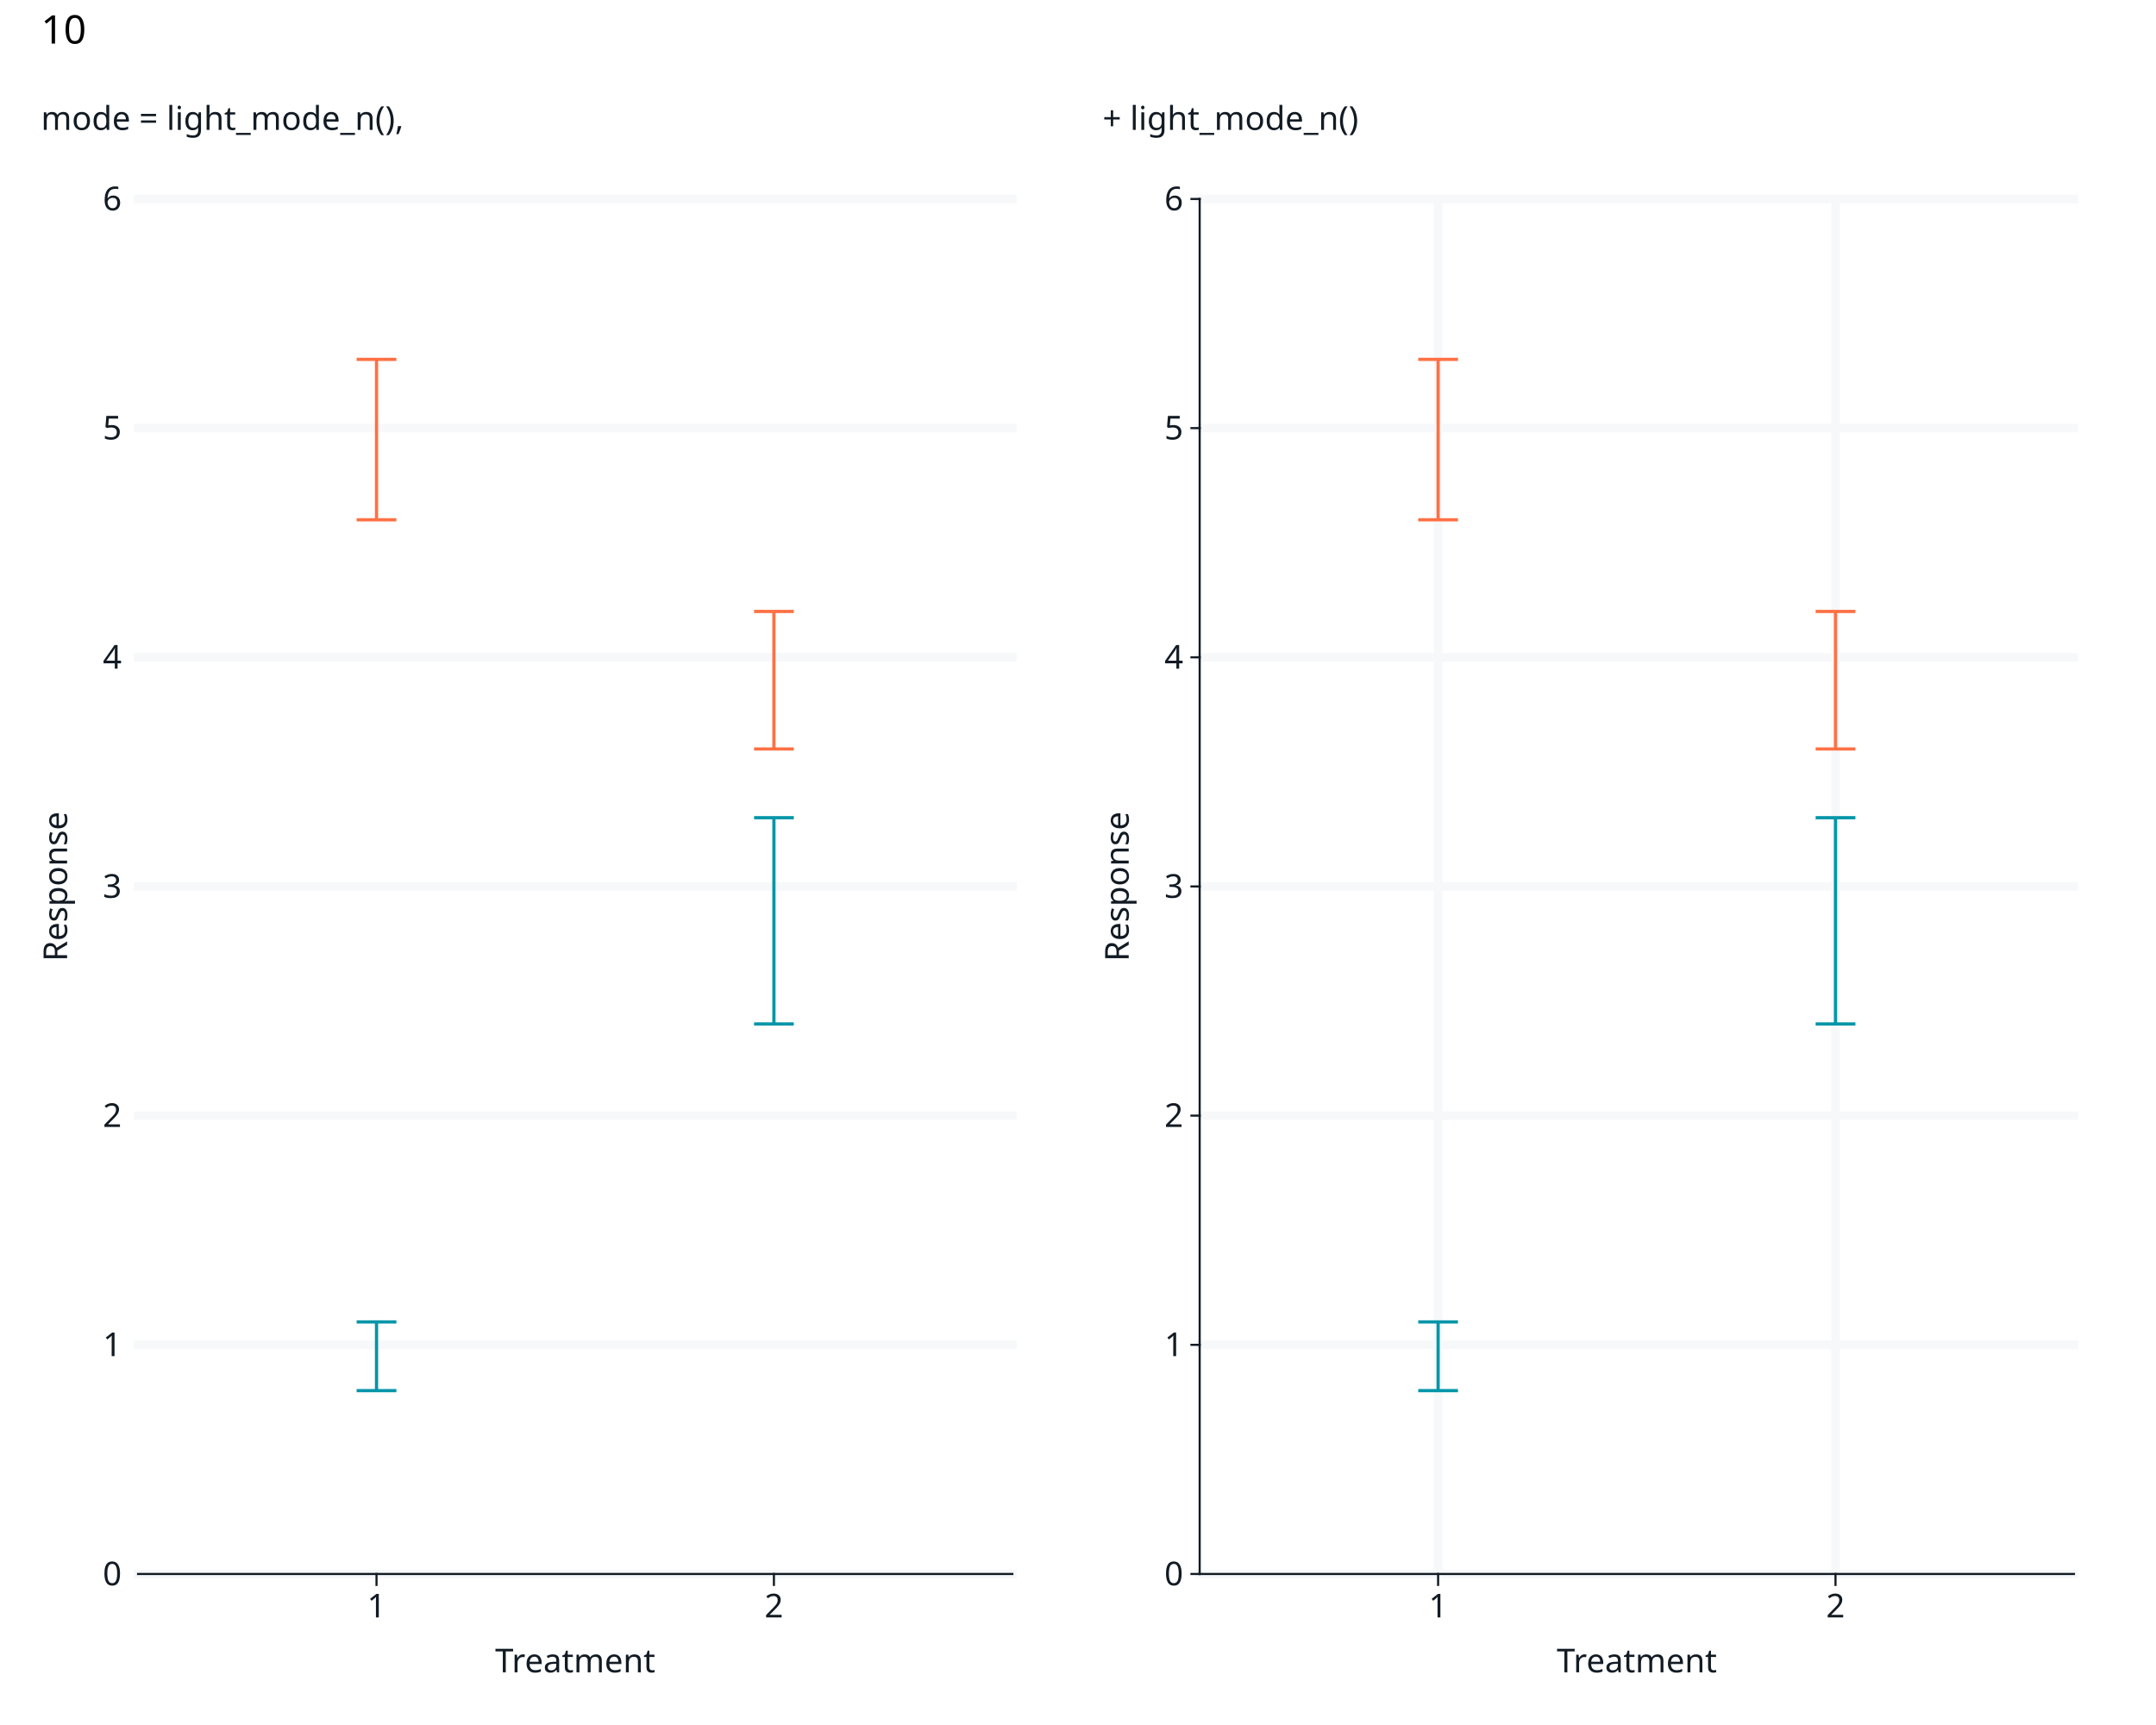
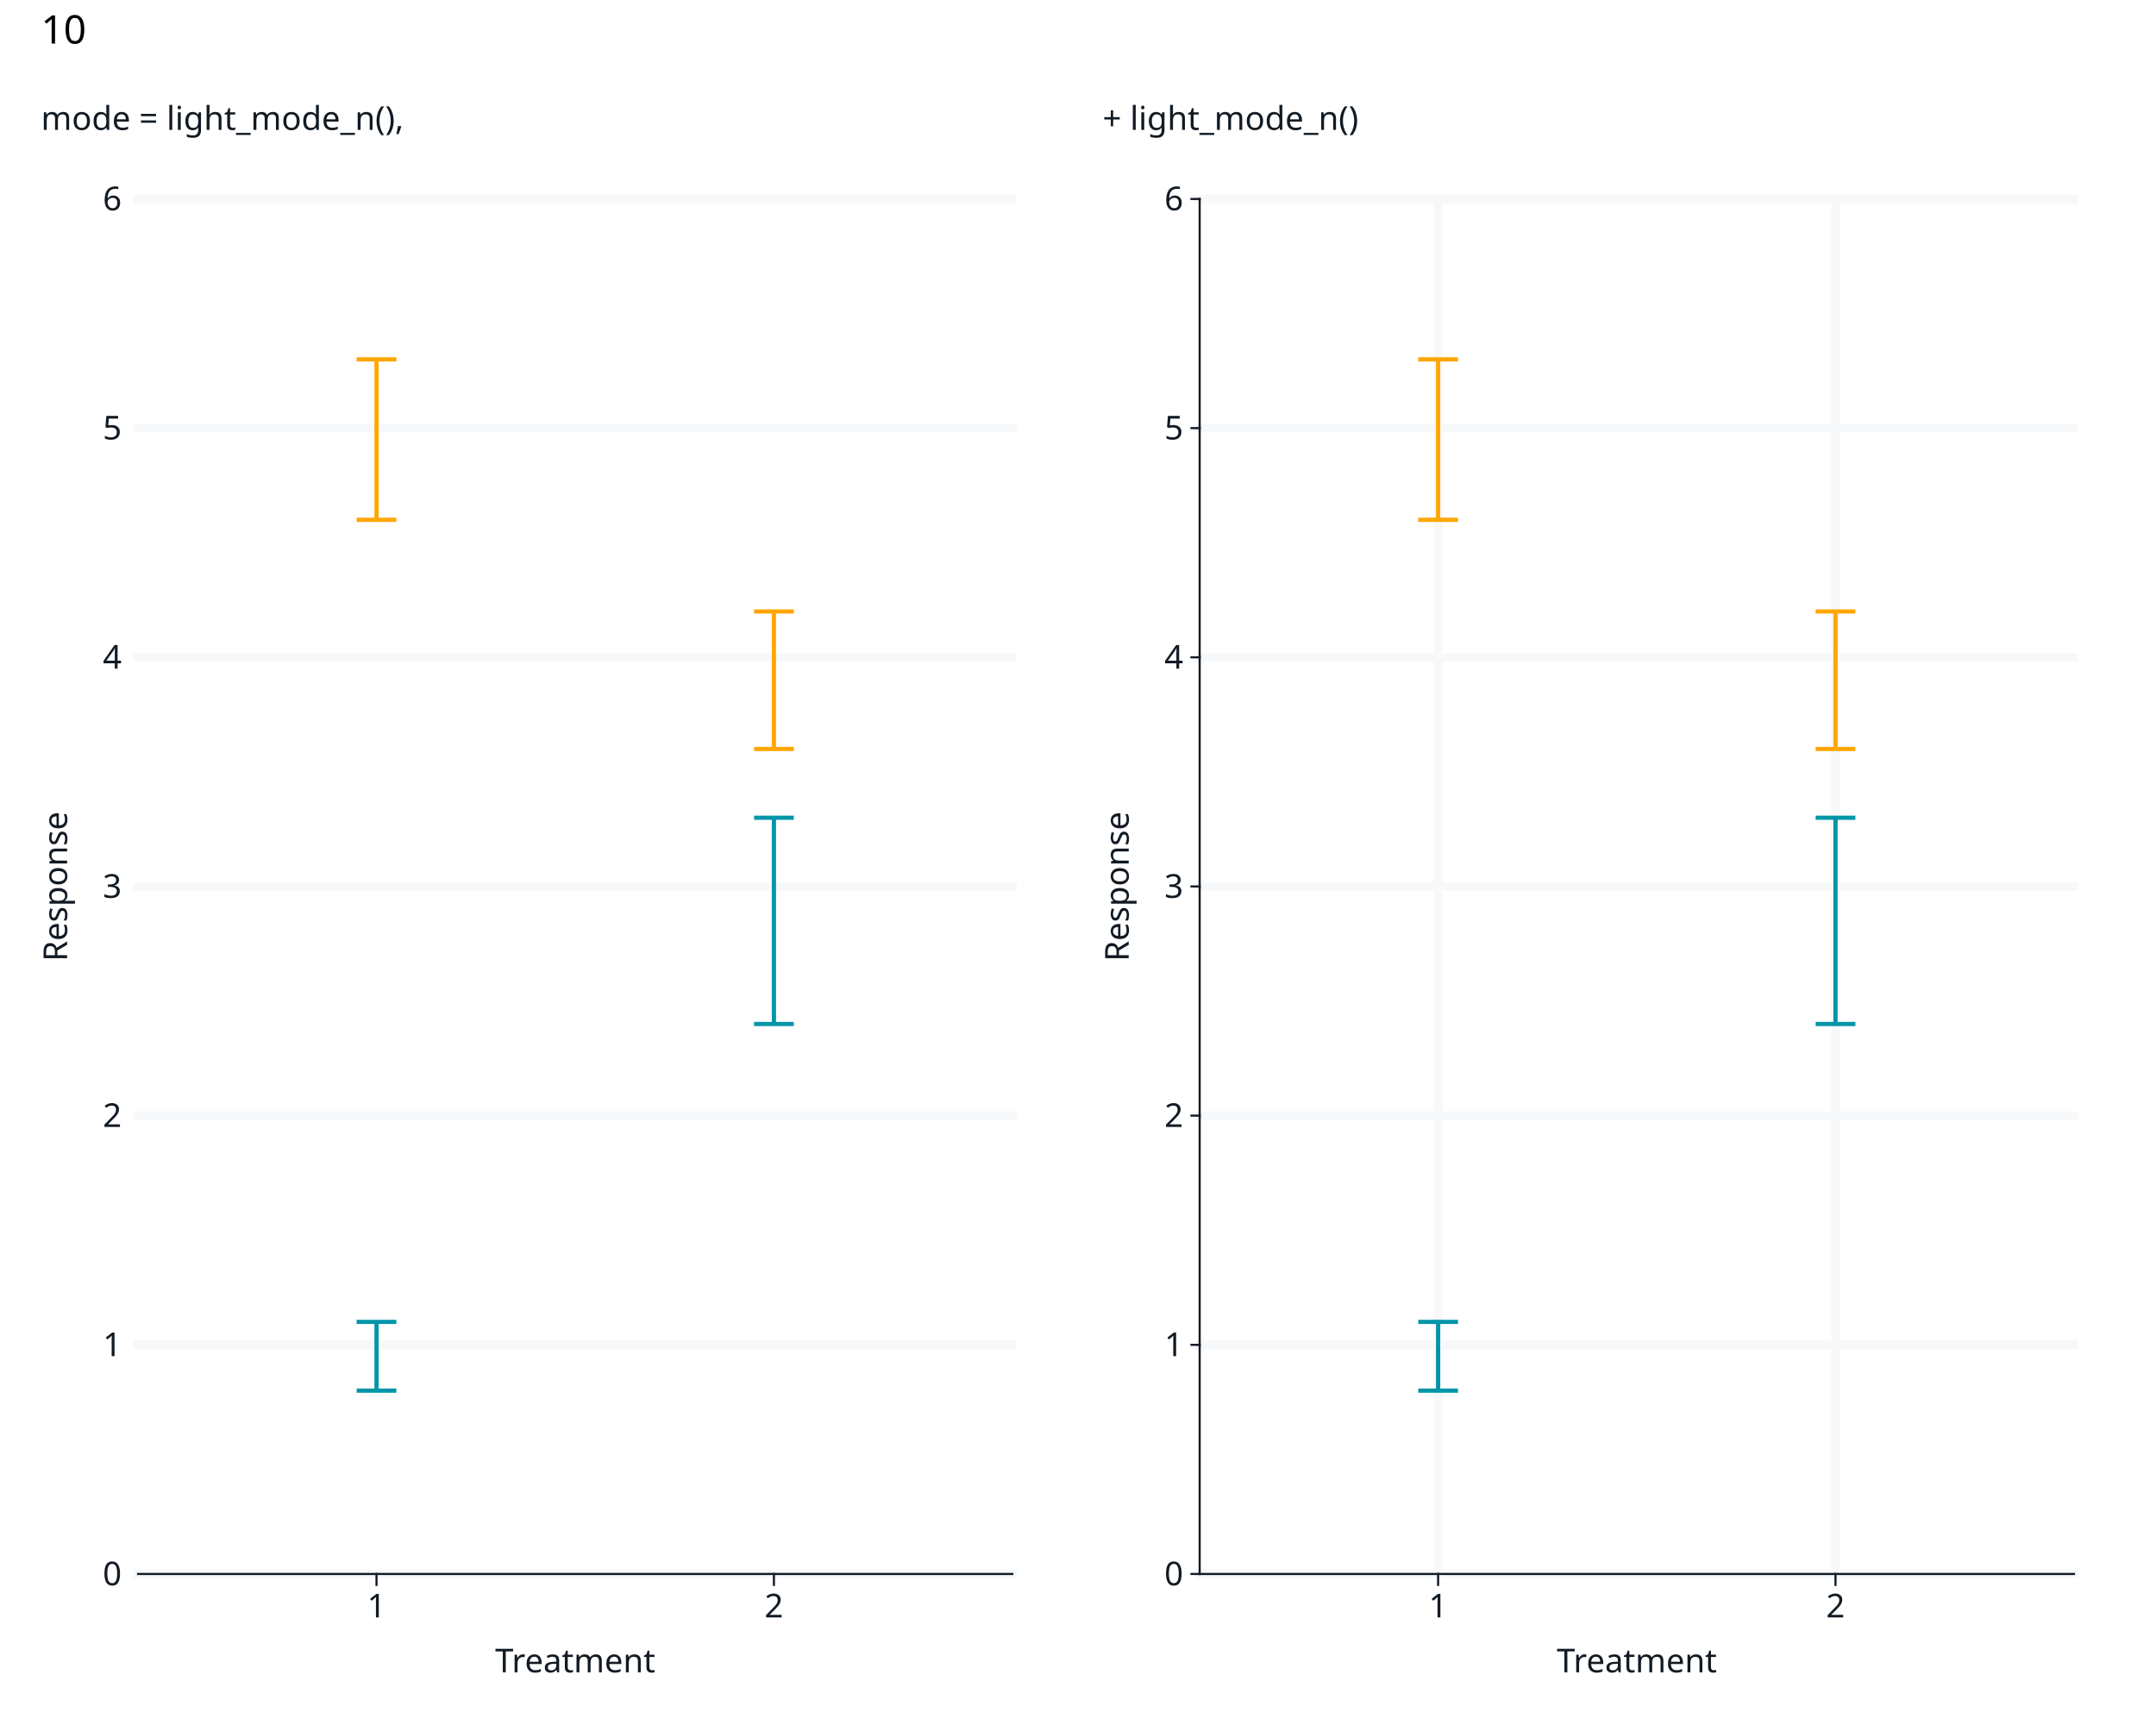
<svg xmlns="http://www.w3.org/2000/svg" class="svglite" data-engine-version="2.0" width="720.00pt" height="576.00pt" viewBox="0 0 720.00 576.00">
  <defs>
    <style type="text/css">
    .svglite line, .svglite polyline, .svglite polygon, .svglite path, .svglite rect, .svglite circle {
      fill: none;
      stroke: #000000;
      stroke-linecap: round;
      stroke-linejoin: round;
      stroke-miterlimit: 10.00;
    }
  </style>
  </defs>
  <rect width="100%" height="100%" style="stroke: none; fill: #FFFFFF;" />
  <defs>
    <clipPath id="cpMC4wMHw3MjAuMDB8MC4wMHw1NzYuMDA=">
      <rect x="0.00" y="0.00" width="720.00" height="576.00" />
    </clipPath>
  </defs>
  <g clip-path="url(#cpMC4wMHw3MjAuMDB8MC4wMHw1NzYuMDA=)">
    <rect x="0" y="0.00" width="720.00" height="576.00" style="stroke-width: 1.07; stroke: #FFFFFF; fill: #FFFFFF;" />
  </g>
  <defs>
    <clipPath id="cpNDYuMTF8NjkyLjYwfDY2LjQ0fDUyNS41Nw==">
      <rect x="46.11" y="66.44" width="646.49" height="459.14" />
    </clipPath>
  </defs>
  <g clip-path="url(#cpNDYuMTF8NjkyLjYwfDY2LjQ0fDUyNS41Nw==)">
</g>
  <g clip-path="url(#cpMC4wMHw3MjAuMDB8MC4wMHw1NzYuMDA=)">
</g>
  <defs>
    <clipPath id="cpNS40OHwzNjAuMDB8MjIuNzh8NTcwLjUy">
      <rect x="5.48" y="22.78" width="354.52" height="547.74" />
    </clipPath>
  </defs>
  <g clip-path="url(#cpNS40OHwzNjAuMDB8MjIuNzh8NTcwLjUy)">
    <rect x="5.48" y="22.78" width="354.52" height="547.74" style="stroke-width: 0.71; stroke: #FFFFFF; fill: #FFFFFF;" />
  </g>
  <g clip-path="url(#cpMC4wMHw3MjAuMDB8MC4wMHw1NzYuMDA=)">
    <rect x="46.11" y="66.44" width="291.97" height="459.14" style="stroke-width: 0.71; stroke: #FFFFFF; fill: #FFFFFF;" />
    <polyline points="46.11,525.57 338.08,525.57 " style="stroke-width: 2.85; stroke: #F6F8FA; stroke-linecap: square;" />
    <polyline points="46.11,449.05 338.08,449.05 " style="stroke-width: 2.85; stroke: #F6F8FA; stroke-linecap: square;" />
    <polyline points="46.11,372.53 338.08,372.53 " style="stroke-width: 2.85; stroke: #F6F8FA; stroke-linecap: square;" />
    <polyline points="46.11,296.00 338.08,296.00 " style="stroke-width: 2.85; stroke: #F6F8FA; stroke-linecap: square;" />
    <polyline points="46.11,219.48 338.08,219.48 " style="stroke-width: 2.85; stroke: #F6F8FA; stroke-linecap: square;" />
    <polyline points="46.11,142.96 338.08,142.96 " style="stroke-width: 2.85; stroke: #F6F8FA; stroke-linecap: square;" />
    <polyline points="46.11,66.44 338.08,66.44 " style="stroke-width: 2.85; stroke: #F6F8FA; stroke-linecap: square;" />
-     <polyline points="119.10,441.40 132.37,441.40 " style="stroke-width: 1.07; stroke: #0095A8; stroke-linecap: butt;" />
-     <polyline points="125.74,441.40 125.74,464.35 " style="stroke-width: 1.07; stroke: #0095A8; stroke-linecap: butt;" />
-     <polyline points="119.10,464.35 132.37,464.35 " style="stroke-width: 1.07; stroke: #0095A8; stroke-linecap: butt;" />
-     <polyline points="119.10,120.00 132.37,120.00 " style="stroke-width: 1.07; stroke: #FF7043; stroke-linecap: butt;" />
-     <polyline points="125.74,120.00 125.74,173.57 " style="stroke-width: 1.07; stroke: #FF7043; stroke-linecap: butt;" />
-     <polyline points="119.10,173.57 132.37,173.57 " style="stroke-width: 1.07; stroke: #FF7043; stroke-linecap: butt;" />
-     <polyline points="251.82,273.05 265.09,273.05 " style="stroke-width: 1.07; stroke: #0095A8; stroke-linecap: butt;" />
-     <polyline points="258.45,273.05 258.45,341.92 " style="stroke-width: 1.07; stroke: #0095A8; stroke-linecap: butt;" />
-     <polyline points="251.82,341.92 265.09,341.92 " style="stroke-width: 1.07; stroke: #0095A8; stroke-linecap: butt;" />
-     <polyline points="251.82,204.18 265.09,204.18 " style="stroke-width: 1.07; stroke: #FF7043; stroke-linecap: butt;" />
-     <polyline points="258.45,204.18 258.45,250.09 " style="stroke-width: 1.07; stroke: #FF7043; stroke-linecap: butt;" />
-     <polyline points="251.82,250.09 265.09,250.09 " style="stroke-width: 1.07; stroke: #FF7043; stroke-linecap: butt;" />
+     <polyline points="119.10,441.40 132.37,441.40 " style="stroke-width: 1.41; stroke: #0095A8; stroke-linecap: butt;" />
+     <polyline points="125.74,441.40 125.74,464.35 " style="stroke-width: 1.41; stroke: #0095A8; stroke-linecap: butt;" />
+     <polyline points="119.10,464.35 132.37,464.35 " style="stroke-width: 1.41; stroke: #0095A8; stroke-linecap: butt;" />
+     <polyline points="119.10,120.00 132.37,120.00 " style="stroke-width: 1.41; stroke: #FFA600; stroke-linecap: butt;" />
+     <polyline points="125.74,120.00 125.74,173.57 " style="stroke-width: 1.41; stroke: #FFA600; stroke-linecap: butt;" />
+     <polyline points="119.10,173.57 132.37,173.57 " style="stroke-width: 1.41; stroke: #FFA600; stroke-linecap: butt;" />
+     <polyline points="251.82,273.05 265.09,273.05 " style="stroke-width: 1.41; stroke: #0095A8; stroke-linecap: butt;" />
+     <polyline points="258.45,273.05 258.45,341.92 " style="stroke-width: 1.41; stroke: #0095A8; stroke-linecap: butt;" />
+     <polyline points="251.82,341.92 265.09,341.92 " style="stroke-width: 1.41; stroke: #0095A8; stroke-linecap: butt;" />
+     <polyline points="251.82,204.18 265.09,204.18 " style="stroke-width: 1.41; stroke: #FFA600; stroke-linecap: butt;" />
+     <polyline points="258.45,204.18 258.45,250.09 " style="stroke-width: 1.41; stroke: #FFA600; stroke-linecap: butt;" />
+     <polyline points="251.82,250.09 265.09,250.09 " style="stroke-width: 1.41; stroke: #FFA600; stroke-linecap: butt;" />
    <text x="40.63" y="529.36" text-anchor="end" style="font-size: 11.00px; fill: #121B24; font-family: sans;" textLength="6.12px" lengthAdjust="spacingAndGlyphs">0</text>
    <text x="40.63" y="452.83" text-anchor="end" style="font-size: 11.00px; fill: #121B24; font-family: sans;" textLength="6.12px" lengthAdjust="spacingAndGlyphs">1</text>
    <text x="40.63" y="376.31" text-anchor="end" style="font-size: 11.00px; fill: #121B24; font-family: sans;" textLength="6.12px" lengthAdjust="spacingAndGlyphs">2</text>
    <text x="40.63" y="299.79" text-anchor="end" style="font-size: 11.00px; fill: #121B24; font-family: sans;" textLength="6.12px" lengthAdjust="spacingAndGlyphs">3</text>
    <text x="40.63" y="223.27" text-anchor="end" style="font-size: 11.00px; fill: #121B24; font-family: sans;" textLength="6.12px" lengthAdjust="spacingAndGlyphs">4</text>
    <text x="40.63" y="146.74" text-anchor="end" style="font-size: 11.00px; fill: #121B24; font-family: sans;" textLength="6.12px" lengthAdjust="spacingAndGlyphs">5</text>
    <text x="40.63" y="70.22" text-anchor="end" style="font-size: 11.00px; fill: #121B24; font-family: sans;" textLength="6.12px" lengthAdjust="spacingAndGlyphs">6</text>
    <polyline points="46.11,525.57 338.08,525.57 " style="stroke-width: 0.71; stroke: #121B24; stroke-linecap: square;" />
    <polyline points="125.74,529.22 125.74,525.57 " style="stroke-width: 0.71; stroke: #121B24; stroke-linecap: square;" />
    <polyline points="258.45,529.22 258.45,525.57 " style="stroke-width: 0.71; stroke: #121B24; stroke-linecap: square;" />
    <text x="125.74" y="540.08" text-anchor="middle" style="font-size: 11.00px; fill: #121B24; font-family: sans;" textLength="6.12px" lengthAdjust="spacingAndGlyphs">1</text>
    <text x="258.45" y="540.08" text-anchor="middle" style="font-size: 11.00px; fill: #121B24; font-family: sans;" textLength="6.12px" lengthAdjust="spacingAndGlyphs">2</text>
    <text x="192.10" y="558.42" text-anchor="middle" style="font-size: 11.00px; fill: #121B24; font-family: sans;" textLength="50.13px" lengthAdjust="spacingAndGlyphs">Treatment</text>
    <text transform="translate(22.41,296.00) rotate(-90)" text-anchor="middle" style="font-size: 11.00px; fill: #121B24; font-family: sans;" textLength="49.55px" lengthAdjust="spacingAndGlyphs">Response</text>
    <text x="13.70" y="31.50" style="font-size: 11.00px; fill: #121B24; font-family: sans;" textLength="0.00px" lengthAdjust="spacingAndGlyphs" />
    <text x="13.70" y="43.38" style="font-size: 11.00px; fill: #121B24; font-family: sans;" textLength="116.50px" lengthAdjust="spacingAndGlyphs">mode = light_mode_n(),</text>
  </g>
  <defs>
    <clipPath id="cpMzYwLjAwfDcxNC41MnwyMi43OHw1NzAuNTI=">
      <rect x="360.00" y="22.78" width="354.52" height="547.74" />
    </clipPath>
  </defs>
  <g clip-path="url(#cpMzYwLjAwfDcxNC41MnwyMi43OHw1NzAuNTI=)">
    <rect x="360.00" y="22.78" width="354.52" height="547.74" style="stroke-width: 0.71; stroke: #FFFFFF; fill: #FFFFFF;" />
  </g>
  <g clip-path="url(#cpMC4wMHw3MjAuMDB8MC4wMHw1NzYuMDA=)">
    <rect x="400.63" y="66.44" width="291.97" height="459.14" style="stroke-width: 0.71; stroke: #FFFFFF; fill: #FFFFFF;" />
    <polyline points="400.63,525.57 692.60,525.57 " style="stroke-width: 2.85; stroke: #F6F8FA; stroke-linecap: square;" />
    <polyline points="400.63,449.05 692.60,449.05 " style="stroke-width: 2.85; stroke: #F6F8FA; stroke-linecap: square;" />
    <polyline points="400.63,372.53 692.60,372.53 " style="stroke-width: 2.85; stroke: #F6F8FA; stroke-linecap: square;" />
    <polyline points="400.63,296.00 692.60,296.00 " style="stroke-width: 2.85; stroke: #F6F8FA; stroke-linecap: square;" />
    <polyline points="400.63,219.48 692.60,219.48 " style="stroke-width: 2.85; stroke: #F6F8FA; stroke-linecap: square;" />
    <polyline points="400.63,142.96 692.60,142.96 " style="stroke-width: 2.85; stroke: #F6F8FA; stroke-linecap: square;" />
    <polyline points="400.63,66.44 692.60,66.44 " style="stroke-width: 2.85; stroke: #F6F8FA; stroke-linecap: square;" />
    <polyline points="480.26,525.57 480.26,66.44 " style="stroke-width: 2.85; stroke: #F6F8FA; stroke-linecap: square;" />
    <polyline points="612.97,525.57 612.97,66.44 " style="stroke-width: 2.85; stroke: #F6F8FA; stroke-linecap: square;" />
-     <polyline points="473.62,441.40 486.89,441.40 " style="stroke-width: 1.07; stroke: #0095A8; stroke-linecap: butt;" />
-     <polyline points="480.26,441.40 480.26,464.35 " style="stroke-width: 1.07; stroke: #0095A8; stroke-linecap: butt;" />
-     <polyline points="473.62,464.35 486.89,464.35 " style="stroke-width: 1.07; stroke: #0095A8; stroke-linecap: butt;" />
-     <polyline points="473.62,120.00 486.89,120.00 " style="stroke-width: 1.07; stroke: #FF7043; stroke-linecap: butt;" />
-     <polyline points="480.26,120.00 480.26,173.57 " style="stroke-width: 1.07; stroke: #FF7043; stroke-linecap: butt;" />
-     <polyline points="473.62,173.57 486.89,173.57 " style="stroke-width: 1.07; stroke: #FF7043; stroke-linecap: butt;" />
-     <polyline points="606.34,273.05 619.61,273.05 " style="stroke-width: 1.07; stroke: #0095A8; stroke-linecap: butt;" />
-     <polyline points="612.97,273.05 612.97,341.92 " style="stroke-width: 1.07; stroke: #0095A8; stroke-linecap: butt;" />
-     <polyline points="606.34,341.92 619.61,341.92 " style="stroke-width: 1.07; stroke: #0095A8; stroke-linecap: butt;" />
-     <polyline points="606.34,204.18 619.61,204.18 " style="stroke-width: 1.07; stroke: #FF7043; stroke-linecap: butt;" />
-     <polyline points="612.97,204.18 612.97,250.09 " style="stroke-width: 1.07; stroke: #FF7043; stroke-linecap: butt;" />
-     <polyline points="606.34,250.09 619.61,250.09 " style="stroke-width: 1.07; stroke: #FF7043; stroke-linecap: butt;" />
+     <polyline points="473.62,441.40 486.89,441.40 " style="stroke-width: 1.41; stroke: #0095A8; stroke-linecap: butt;" />
+     <polyline points="480.26,441.40 480.26,464.35 " style="stroke-width: 1.41; stroke: #0095A8; stroke-linecap: butt;" />
+     <polyline points="473.62,464.35 486.89,464.35 " style="stroke-width: 1.41; stroke: #0095A8; stroke-linecap: butt;" />
+     <polyline points="473.62,120.00 486.89,120.00 " style="stroke-width: 1.41; stroke: #FFA600; stroke-linecap: butt;" />
+     <polyline points="480.26,120.00 480.26,173.57 " style="stroke-width: 1.41; stroke: #FFA600; stroke-linecap: butt;" />
+     <polyline points="473.62,173.57 486.89,173.57 " style="stroke-width: 1.41; stroke: #FFA600; stroke-linecap: butt;" />
+     <polyline points="606.34,273.05 619.61,273.05 " style="stroke-width: 1.41; stroke: #0095A8; stroke-linecap: butt;" />
+     <polyline points="612.97,273.05 612.97,341.92 " style="stroke-width: 1.41; stroke: #0095A8; stroke-linecap: butt;" />
+     <polyline points="606.34,341.92 619.61,341.92 " style="stroke-width: 1.41; stroke: #0095A8; stroke-linecap: butt;" />
+     <polyline points="606.34,204.18 619.61,204.18 " style="stroke-width: 1.41; stroke: #FFA600; stroke-linecap: butt;" />
+     <polyline points="612.97,204.18 612.97,250.09 " style="stroke-width: 1.41; stroke: #FFA600; stroke-linecap: butt;" />
+     <polyline points="606.34,250.09 619.61,250.09 " style="stroke-width: 1.41; stroke: #FFA600; stroke-linecap: butt;" />
    <polyline points="400.63,525.57 400.63,66.44 " style="stroke-width: 0.71; stroke: #121B24; stroke-linecap: square;" />
    <text x="395.15" y="529.36" text-anchor="end" style="font-size: 11.00px; fill: #121B24; font-family: sans;" textLength="6.12px" lengthAdjust="spacingAndGlyphs">0</text>
    <text x="395.15" y="452.83" text-anchor="end" style="font-size: 11.00px; fill: #121B24; font-family: sans;" textLength="6.12px" lengthAdjust="spacingAndGlyphs">1</text>
    <text x="395.15" y="376.31" text-anchor="end" style="font-size: 11.00px; fill: #121B24; font-family: sans;" textLength="6.12px" lengthAdjust="spacingAndGlyphs">2</text>
    <text x="395.15" y="299.79" text-anchor="end" style="font-size: 11.00px; fill: #121B24; font-family: sans;" textLength="6.12px" lengthAdjust="spacingAndGlyphs">3</text>
    <text x="395.15" y="223.27" text-anchor="end" style="font-size: 11.00px; fill: #121B24; font-family: sans;" textLength="6.12px" lengthAdjust="spacingAndGlyphs">4</text>
    <text x="395.15" y="146.74" text-anchor="end" style="font-size: 11.00px; fill: #121B24; font-family: sans;" textLength="6.12px" lengthAdjust="spacingAndGlyphs">5</text>
    <text x="395.15" y="70.22" text-anchor="end" style="font-size: 11.00px; fill: #121B24; font-family: sans;" textLength="6.12px" lengthAdjust="spacingAndGlyphs">6</text>
    <polyline points="397.89,525.57 400.63,525.57 " style="stroke-width: 0.71; stroke: #121B24; stroke-linecap: square;" />
    <polyline points="397.89,449.05 400.63,449.05 " style="stroke-width: 0.71; stroke: #121B24; stroke-linecap: square;" />
    <polyline points="397.89,372.53 400.63,372.53 " style="stroke-width: 0.71; stroke: #121B24; stroke-linecap: square;" />
    <polyline points="397.89,296.00 400.63,296.00 " style="stroke-width: 0.71; stroke: #121B24; stroke-linecap: square;" />
    <polyline points="397.89,219.48 400.63,219.48 " style="stroke-width: 0.71; stroke: #121B24; stroke-linecap: square;" />
    <polyline points="397.89,142.96 400.63,142.96 " style="stroke-width: 0.71; stroke: #121B24; stroke-linecap: square;" />
    <polyline points="397.89,66.44 400.63,66.44 " style="stroke-width: 0.71; stroke: #121B24; stroke-linecap: square;" />
    <polyline points="400.63,525.57 692.60,525.57 " style="stroke-width: 0.71; stroke: #121B24; stroke-linecap: square;" />
    <polyline points="480.26,529.22 480.26,525.57 " style="stroke-width: 0.71; stroke: #121B24; stroke-linecap: square;" />
    <polyline points="612.97,529.22 612.97,525.57 " style="stroke-width: 0.71; stroke: #121B24; stroke-linecap: square;" />
    <text x="480.26" y="540.08" text-anchor="middle" style="font-size: 11.00px; fill: #121B24; font-family: sans;" textLength="6.12px" lengthAdjust="spacingAndGlyphs">1</text>
    <text x="612.97" y="540.08" text-anchor="middle" style="font-size: 11.00px; fill: #121B24; font-family: sans;" textLength="6.12px" lengthAdjust="spacingAndGlyphs">2</text>
    <text x="546.62" y="558.42" text-anchor="middle" style="font-size: 11.00px; fill: #121B24; font-family: sans;" textLength="50.13px" lengthAdjust="spacingAndGlyphs">Treatment</text>
    <text transform="translate(376.93,296.00) rotate(-90)" text-anchor="middle" style="font-size: 11.00px; fill: #121B24; font-family: sans;" textLength="49.55px" lengthAdjust="spacingAndGlyphs">Response</text>
    <text x="368.22" y="31.50" style="font-size: 11.00px; fill: #121B24; font-family: sans;" textLength="0.00px" lengthAdjust="spacingAndGlyphs" />
    <text x="368.22" y="43.38" style="font-size: 11.00px; fill: #121B24; font-family: sans;" textLength="82.86px" lengthAdjust="spacingAndGlyphs">+ light_mode_n()</text>
    <text x="13.70" y="14.56" style="font-size: 13.20px; font-family: sans;" textLength="14.68px" lengthAdjust="spacingAndGlyphs">10</text>
  </g>
</svg>
